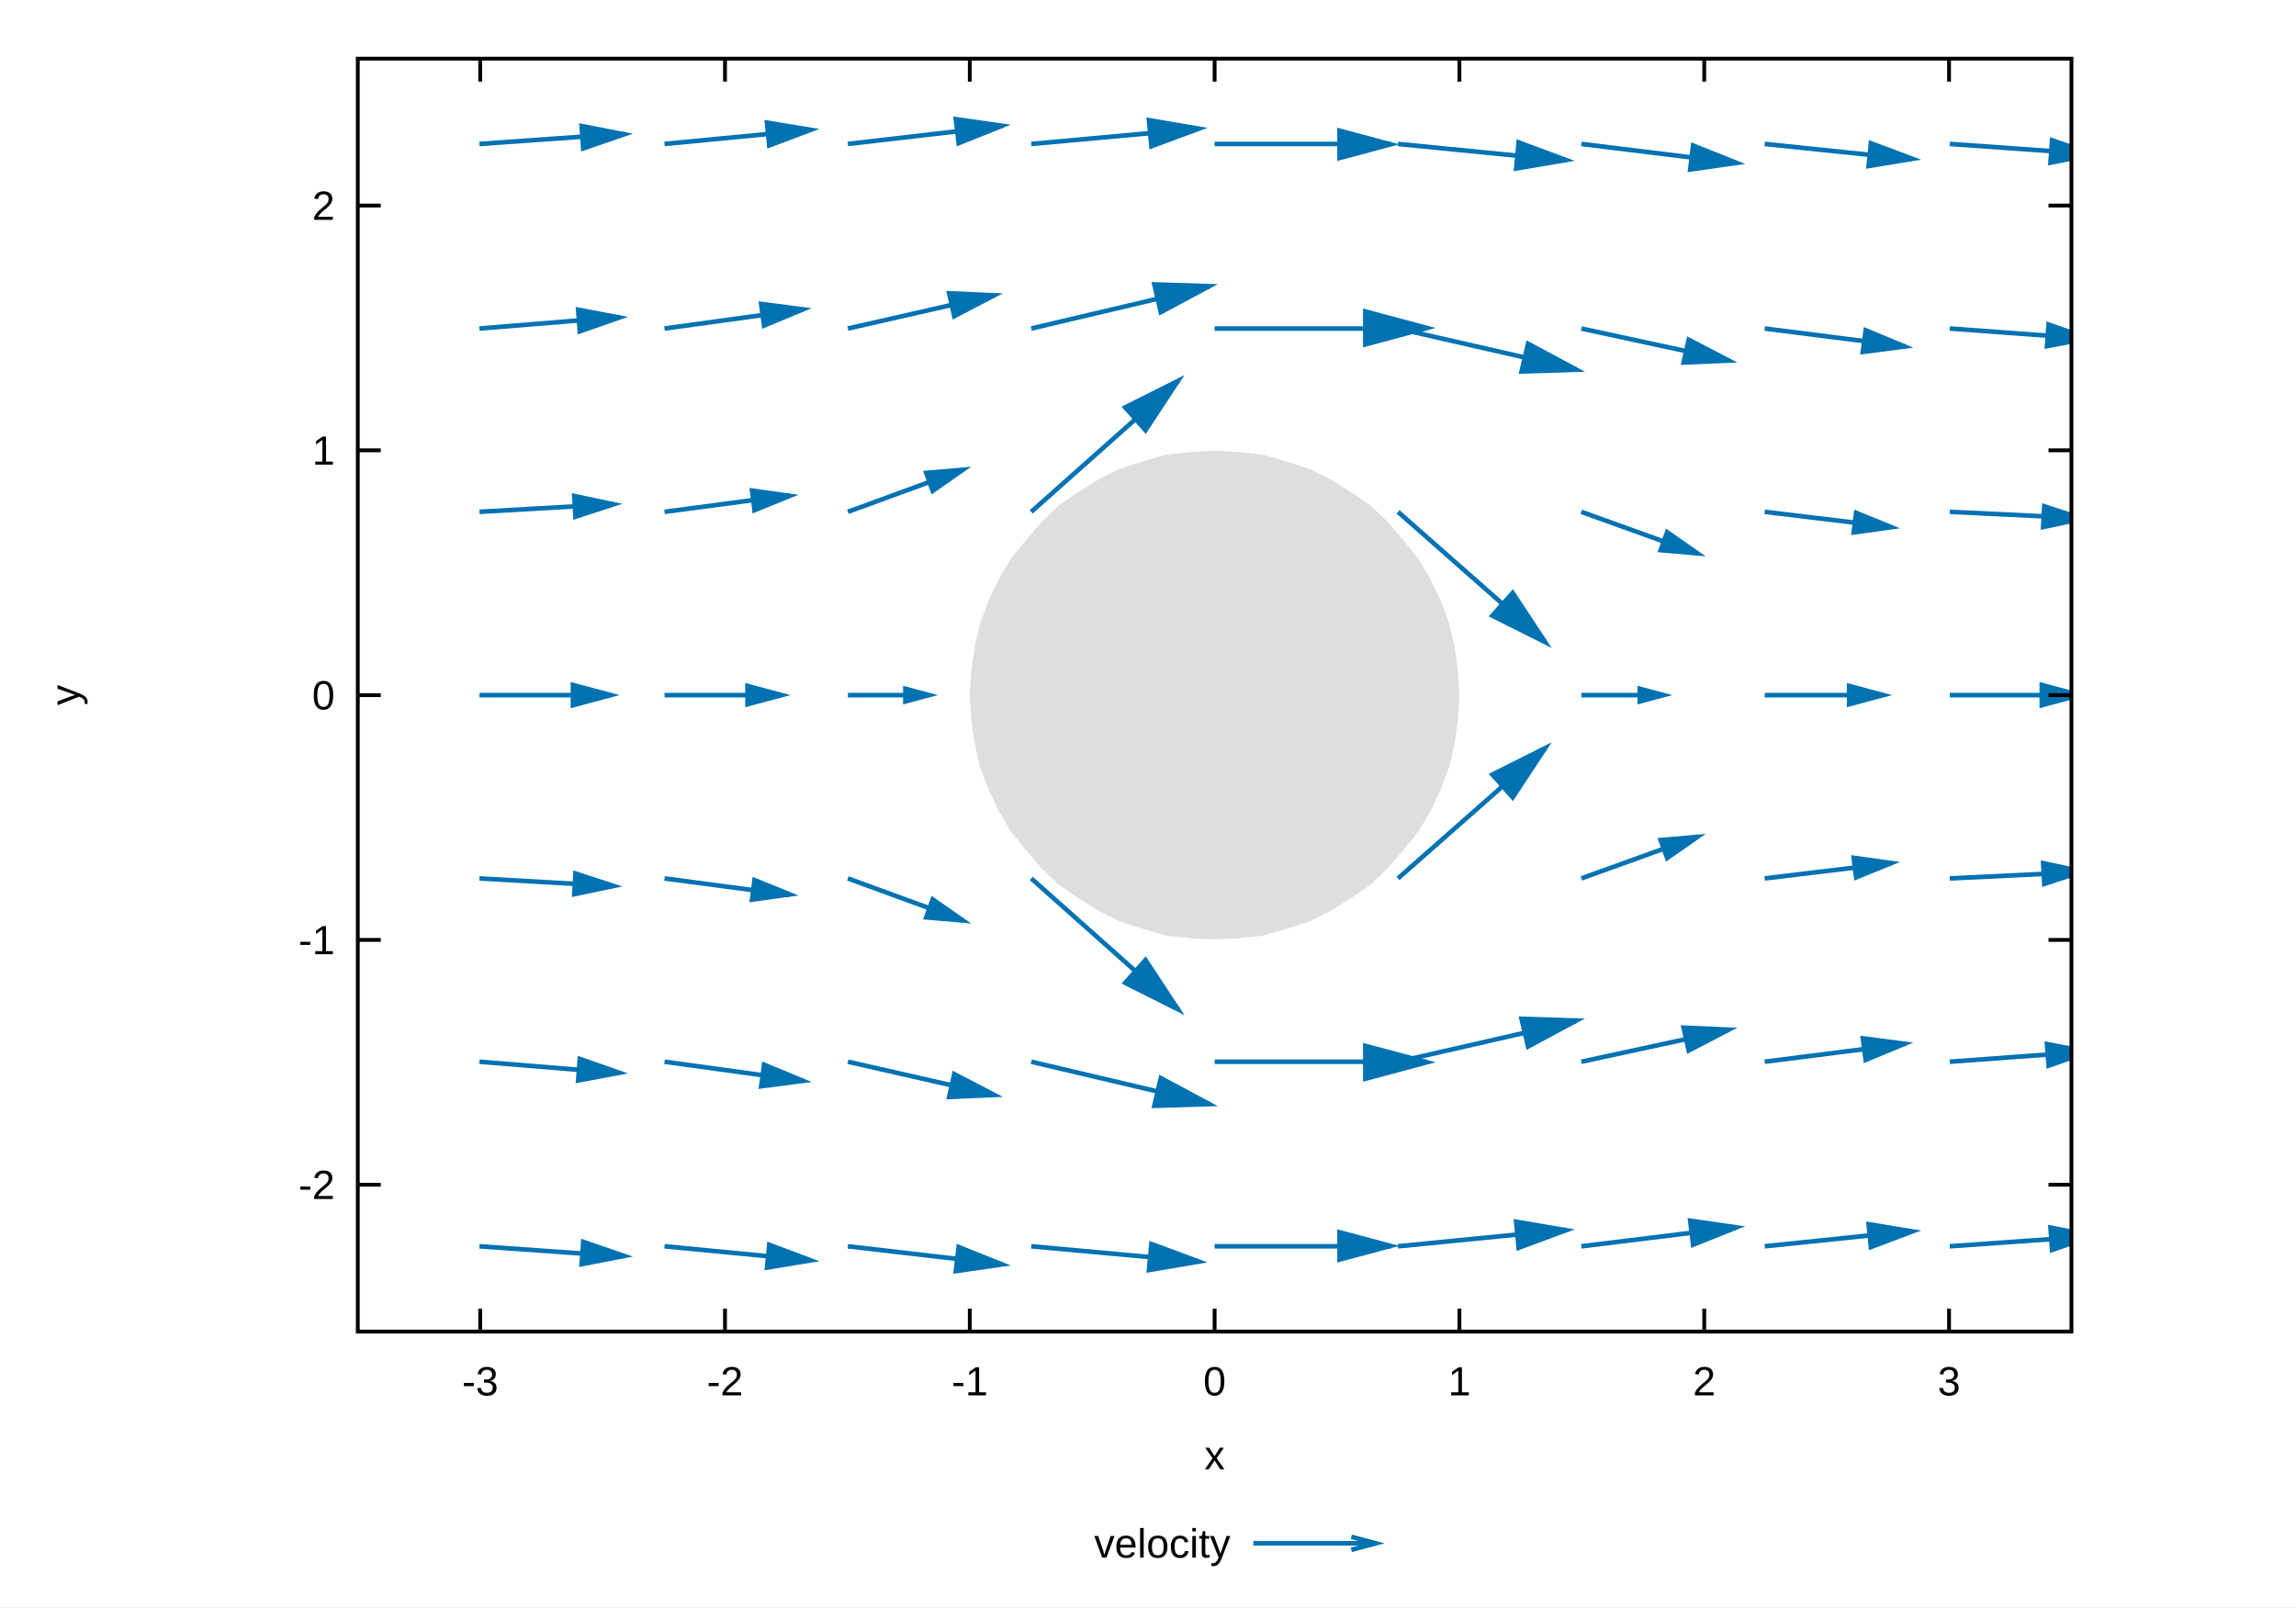
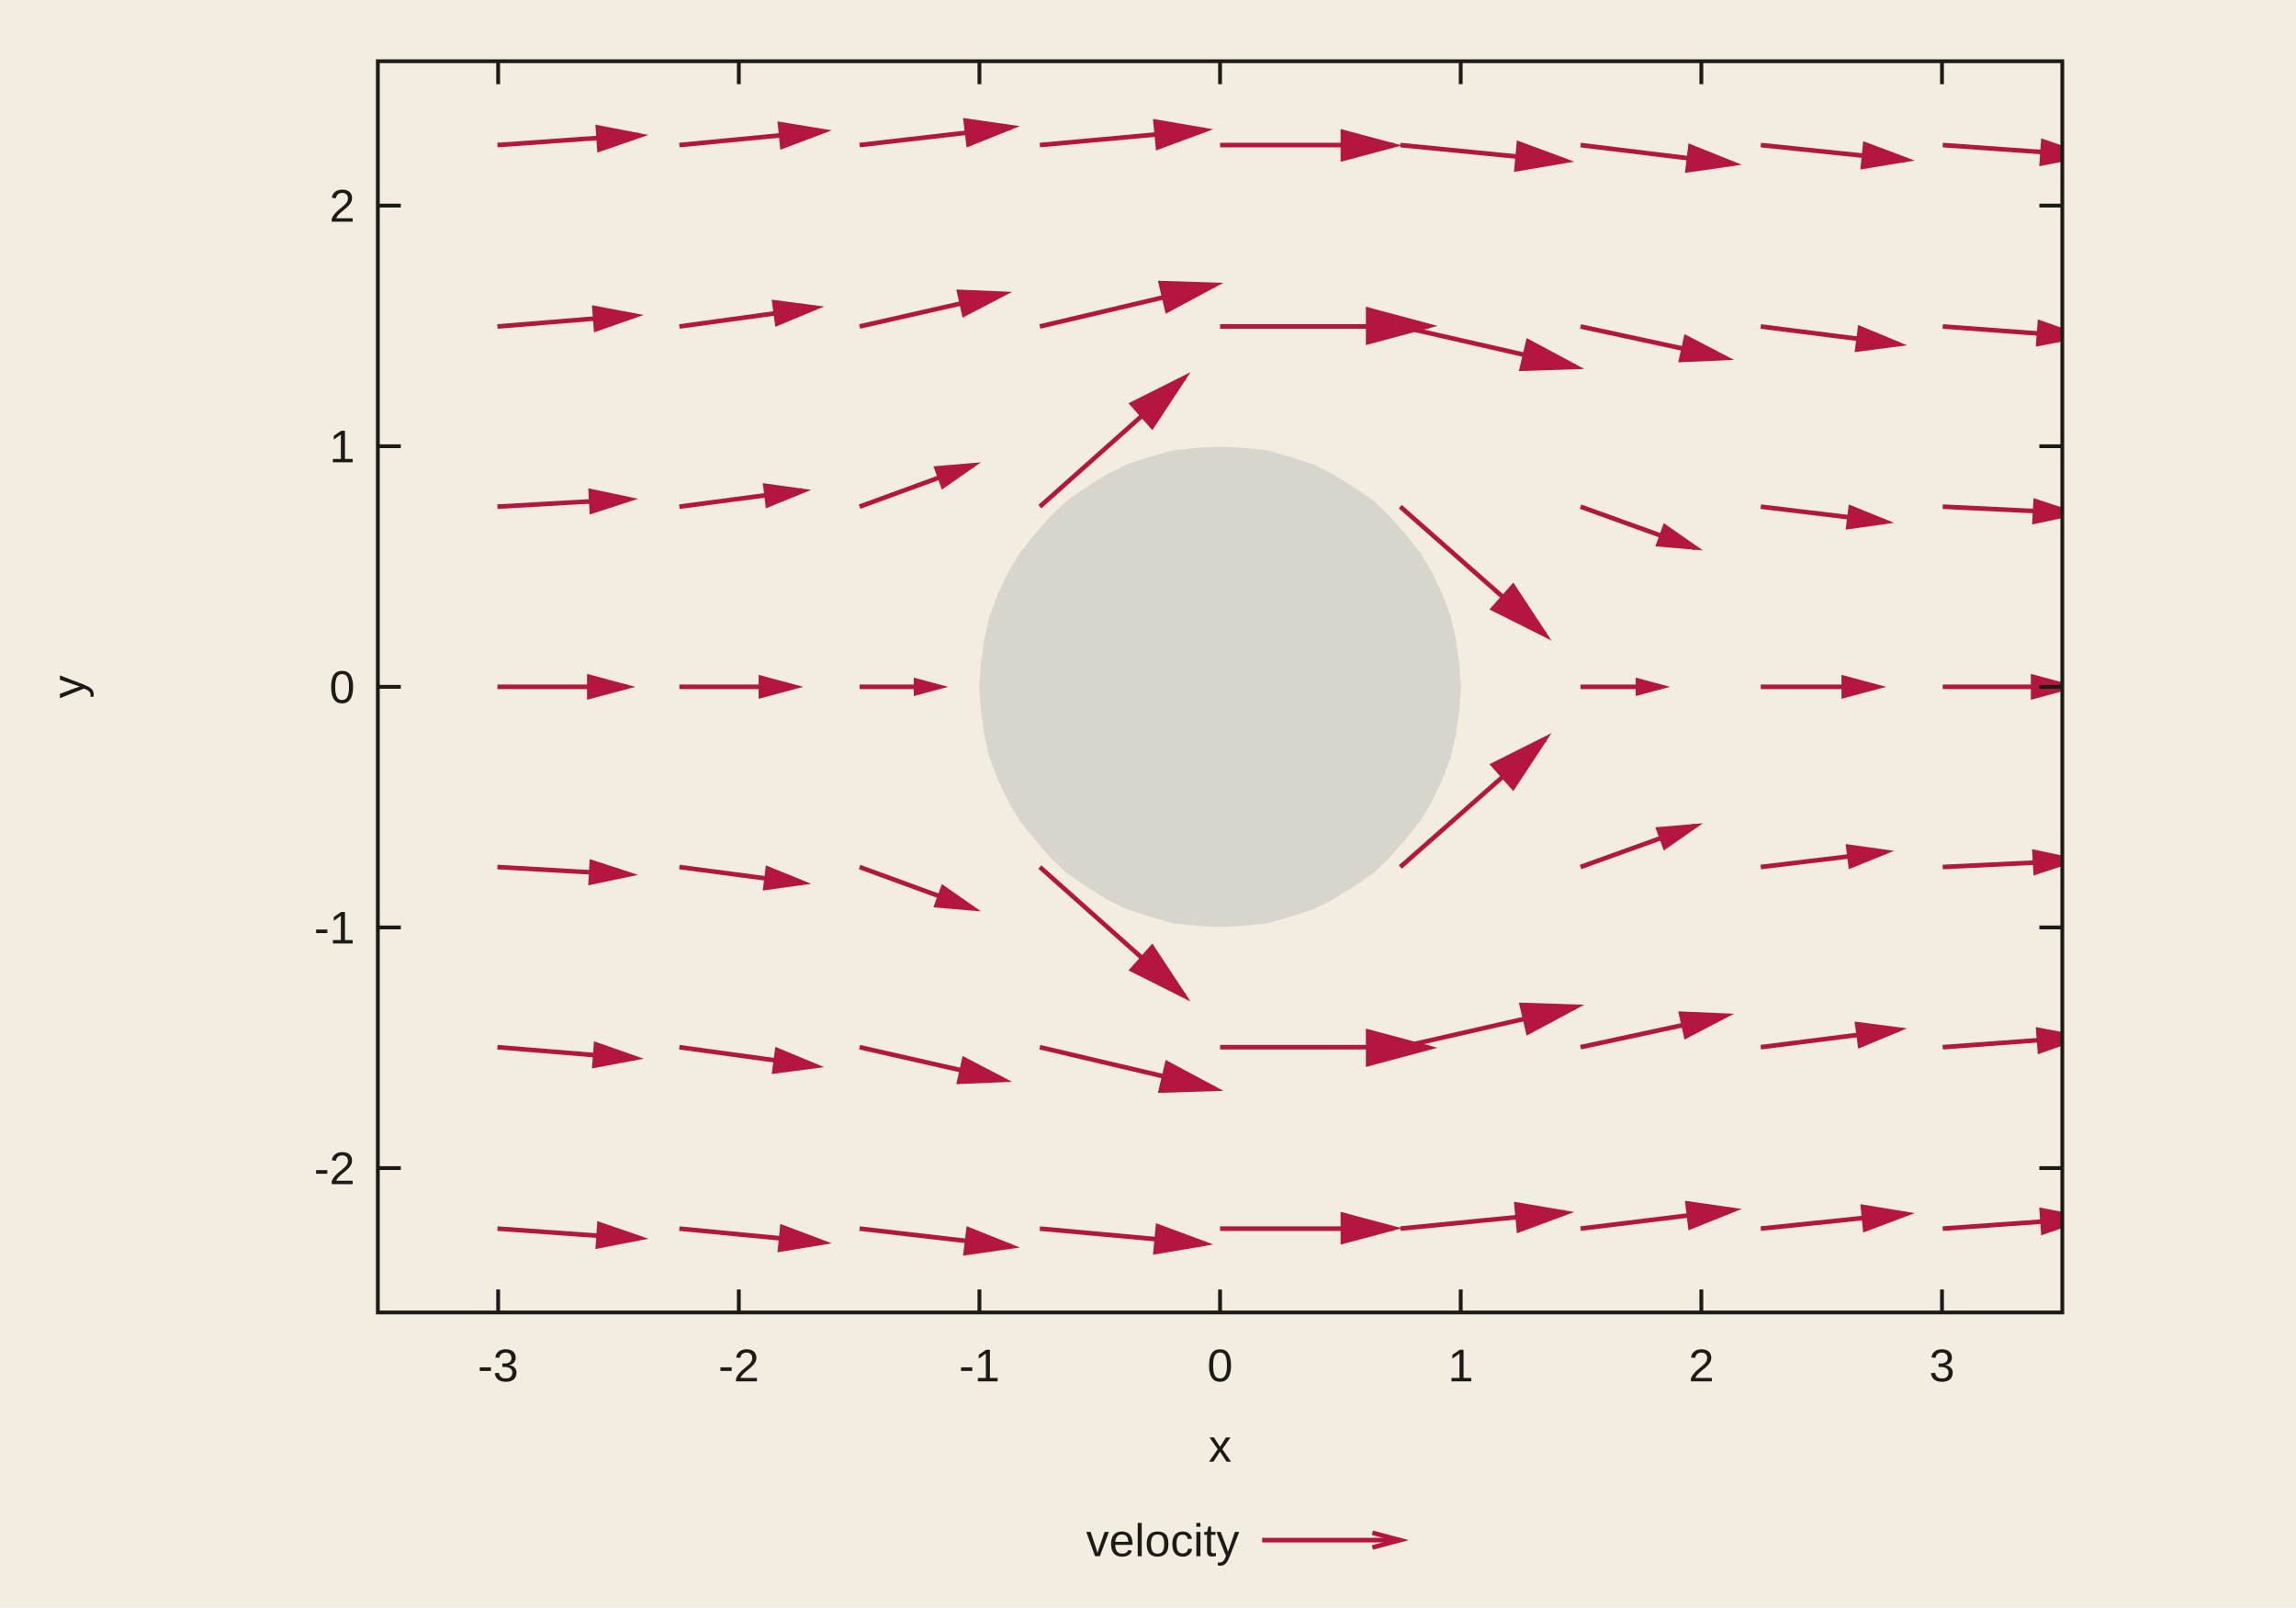
- <svg xmlns="http://www.w3.org/2000/svg" width="600" height="420" viewBox="0 0 600 420" font-family="Arial,Helvetica,sans-serif" font-size="10.67" fill="black" data-theme="paper" data-frame="black" data-grid-color="#a0a0a0">
-   <rect x="0" y="0" width="600" height="420" fill="#ffffff" stroke="none" stroke-width="0" />
-   <g class="fs-axes" data-area="93.5 541.32 15.33 348" data-x="-3.5e0 3.5e0" data-y="-2.6e0 2.6e0" data-log="0 0" data-grid="0" data-font-size="10.67" data-xformat="%h" data-yformat="%h">
+ <svg xmlns="http://www.w3.org/2000/svg" width="600" height="420" viewBox="0 0 600 420" font-family="Arial,Helvetica,sans-serif" font-size="12" fill="#1d1b18" data-theme="washi" data-frame="#1d1b18" data-grid-color="#a69a85">
+   <rect x="0" y="0" width="600" height="420" fill="#f3ede1" stroke="none" stroke-width="0" />
+   <g class="fs-axes" data-area="98.74 538.93 16 343" data-x="-3.5e0 3.5e0" data-y="-2.6e0 2.6e0" data-log="0 0" data-grid="0" data-font-size="12" data-xformat="%h" data-yformat="%h">
    <g class="fs-grid" display="none">
-       <polyline fill="none" stroke="#a0a0a0" stroke-width="0.5" stroke-dasharray="2,3" points="125.49,348 125.49,15.33" />
-       <polyline fill="none" stroke="#a0a0a0" stroke-width="0.5" stroke-dasharray="2,3" points="189.46,348 189.46,15.33" />
-       <polyline fill="none" stroke="#a0a0a0" stroke-width="0.5" stroke-dasharray="2,3" points="253.43,348 253.43,15.33" />
-       <polyline fill="none" stroke="#a0a0a0" stroke-width="0.5" stroke-dasharray="2,3" points="317.41,348 317.41,15.33" />
-       <polyline fill="none" stroke="#a0a0a0" stroke-width="0.5" stroke-dasharray="2,3" points="381.38,348 381.38,15.33" />
-       <polyline fill="none" stroke="#a0a0a0" stroke-width="0.5" stroke-dasharray="2,3" points="445.36,348 445.36,15.33" />
-       <polyline fill="none" stroke="#a0a0a0" stroke-width="0.5" stroke-dasharray="2,3" points="509.33,348 509.33,15.33" />
-       <polyline fill="none" stroke="#a0a0a0" stroke-width="0.5" stroke-dasharray="2,3" points="93.5,309.62 541.32,309.62" />
-       <polyline fill="none" stroke="#a0a0a0" stroke-width="0.5" stroke-dasharray="2,3" points="93.5,245.64 541.32,245.64" />
-       <polyline fill="none" stroke="#a0a0a0" stroke-width="0.5" stroke-dasharray="2,3" points="93.5,181.67 541.32,181.67" />
-       <polyline fill="none" stroke="#a0a0a0" stroke-width="0.5" stroke-dasharray="2,3" points="93.5,117.69 541.32,117.69" />
-       <polyline fill="none" stroke="#a0a0a0" stroke-width="0.5" stroke-dasharray="2,3" points="93.5,53.72 541.32,53.72" />
+       <polyline fill="none" stroke="#a69a85" stroke-width="0.5" stroke-dasharray="2,3" points="130.18,343 130.18,16" />
+       <polyline fill="none" stroke="#a69a85" stroke-width="0.5" stroke-dasharray="2,3" points="193.07,343 193.07,16" />
+       <polyline fill="none" stroke="#a69a85" stroke-width="0.5" stroke-dasharray="2,3" points="255.95,343 255.95,16" />
+       <polyline fill="none" stroke="#a69a85" stroke-width="0.5" stroke-dasharray="2,3" points="318.83,343 318.83,16" />
+       <polyline fill="none" stroke="#a69a85" stroke-width="0.5" stroke-dasharray="2,3" points="381.72,343 381.72,16" />
+       <polyline fill="none" stroke="#a69a85" stroke-width="0.5" stroke-dasharray="2,3" points="444.6,343 444.6,16" />
+       <polyline fill="none" stroke="#a69a85" stroke-width="0.5" stroke-dasharray="2,3" points="507.49,343 507.49,16" />
+       <polyline fill="none" stroke="#a69a85" stroke-width="0.5" stroke-dasharray="2,3" points="98.74,305.27 538.93,305.27" />
+       <polyline fill="none" stroke="#a69a85" stroke-width="0.5" stroke-dasharray="2,3" points="98.74,242.38 538.93,242.38" />
+       <polyline fill="none" stroke="#a69a85" stroke-width="0.5" stroke-dasharray="2,3" points="98.74,179.5 538.93,179.5" />
+       <polyline fill="none" stroke="#a69a85" stroke-width="0.5" stroke-dasharray="2,3" points="98.74,116.62 538.93,116.62" />
+       <polyline fill="none" stroke="#a69a85" stroke-width="0.5" stroke-dasharray="2,3" points="98.74,53.73 538.93,53.73" />
    </g>
-     <svg class="fs-plot" x="93.5" y="15.33" width="447.82" height="332.67" viewBox="0 0 1 1" preserveAspectRatio="none" overflow="hidden">
+     <svg class="fs-plot" x="98.74" y="16" width="440.19" height="327" viewBox="0 0 1 1" preserveAspectRatio="none" overflow="hidden">
      <g class="fs-objects">
        <path fill="#bebebe" fill-opacity="0.5" stroke="none" vector-effect="non-scaling-stroke" d="M0.643,0.5 0.642,0.481 0.64,0.462 0.637,0.444 0.632,0.426 0.626,0.409 0.619,0.393 0.61,0.378 0.601,0.364 0.591,0.351 0.579,0.34 0.567,0.33 0.555,0.322 0.541,0.316 0.528,0.311 0.514,0.309 0.5,0.308 0.486,0.309 0.472,0.311 0.459,0.316 0.445,0.322 0.433,0.33 0.421,0.34 0.409,0.351 0.399,0.364 0.39,0.378 0.381,0.393 0.374,0.409 0.368,0.426 0.363,0.444 0.36,0.462 0.358,0.481 0.357,0.5 0.358,0.519 0.36,0.538 0.363,0.556 0.368,0.574 0.374,0.591 0.381,0.607 0.39,0.622 0.399,0.636 0.409,0.649 0.421,0.66 0.433,0.67 0.445,0.678 0.459,0.684 0.472,0.689 0.486,0.691 0.5,0.692 0.514,0.691 0.528,0.689 0.541,0.684 0.555,0.678 0.567,0.67 0.579,0.66 0.591,0.649 0.601,0.636 0.61,0.622 0.619,0.607 0.626,0.591 0.632,0.574 0.637,0.556 0.64,0.538 0.642,0.519 0.643,0.5Z" />
      </g>
      <g class="fs-series" data-series="1">
-         <path class="fs-vectors" data-head="1" data-filled="1" fill="none" stroke="#0072b2" stroke-width="1.2" vector-effect="non-scaling-stroke" d="M0.071,0.933L0.155,0.941M0.071,0.788L0.153,0.797M0.071,0.644L0.149,0.65M0.071,0.5L0.148,0.5 M0.071,0.356L0.149,0.35M0.071,0.212L0.153,0.203M0.071,0.067L0.155,0.059M0.179,0.933L0.264,0.944 M0.179,0.788L0.26,0.803M0.179,0.644L0.252,0.657M0.179,0.5L0.247,0.5M0.179,0.356L0.252,0.343 M0.179,0.212L0.26,0.197M0.179,0.067L0.264,0.056M0.286,0.933L0.376,0.947M0.286,0.788L0.371,0.814 M0.286,0.644L0.353,0.677M0.286,0.5L0.333,0.5M0.286,0.356L0.353,0.323M0.286,0.212L0.371,0.186 M0.286,0.067L0.376,0.053M0.393,0.933L0.491,0.945M0.393,0.788L0.497,0.821M0.393,0.644L0.479,0.747 M0.393,0.356L0.479,0.253M0.393,0.212L0.497,0.179M0.393,0.067L0.491,0.055M0.5,0.933L0.603,0.933 M0.5,0.788L0.624,0.788M0.5,0.212L0.624,0.212M0.5,0.067L0.603,0.067M0.607,0.933L0.705,0.92 M0.607,0.788L0.711,0.756M0.607,0.644L0.693,0.542M0.607,0.356L0.693,0.458M0.607,0.212L0.711,0.244 M0.607,0.067L0.705,0.08M0.714,0.933L0.805,0.918M0.714,0.788L0.8,0.763M0.714,0.644L0.782,0.611 M0.714,0.5L0.762,0.5M0.714,0.356L0.782,0.389M0.714,0.212L0.8,0.237M0.714,0.067L0.805,0.082 M0.821,0.933L0.907,0.921M0.821,0.788L0.903,0.774M0.821,0.644L0.895,0.632M0.821,0.5L0.89,0.5 M0.821,0.356L0.895,0.368M0.821,0.212L0.903,0.226M0.821,0.067L0.907,0.079M0.929,0.933L1.013,0.925 M0.929,0.788L1.01,0.78M0.929,0.644L1.006,0.639M0.929,0.5L1.005,0.5M0.929,0.356L1.006,0.361 M0.929,0.212L1.01,0.22M0.929,0.067L1.013,0.075" />
+         <path class="fs-vectors" data-head="1" data-filled="1" fill="none" stroke="#b3163f" stroke-width="1.2" vector-effect="non-scaling-stroke" d="M0.071,0.933L0.155,0.941M0.071,0.788L0.153,0.797M0.071,0.644L0.149,0.65M0.071,0.5L0.148,0.5 M0.071,0.356L0.149,0.35M0.071,0.212L0.153,0.203M0.071,0.067L0.155,0.059M0.179,0.933L0.264,0.944 M0.179,0.788L0.26,0.803M0.179,0.644L0.252,0.657M0.179,0.5L0.247,0.5M0.179,0.356L0.252,0.343 M0.179,0.212L0.26,0.197M0.179,0.067L0.264,0.056M0.286,0.933L0.376,0.947M0.286,0.788L0.371,0.814 M0.286,0.644L0.353,0.677M0.286,0.5L0.333,0.5M0.286,0.356L0.353,0.323M0.286,0.212L0.371,0.186 M0.286,0.067L0.376,0.053M0.393,0.933L0.491,0.945M0.393,0.788L0.497,0.821M0.393,0.644L0.479,0.747 M0.393,0.356L0.479,0.253M0.393,0.212L0.497,0.179M0.393,0.067L0.491,0.055M0.5,0.933L0.603,0.933 M0.5,0.788L0.624,0.788M0.5,0.212L0.624,0.212M0.5,0.067L0.603,0.067M0.607,0.933L0.705,0.92 M0.607,0.788L0.711,0.756M0.607,0.644L0.693,0.542M0.607,0.356L0.693,0.458M0.607,0.212L0.711,0.244 M0.607,0.067L0.705,0.08M0.714,0.933L0.805,0.918M0.714,0.788L0.8,0.763M0.714,0.644L0.782,0.611 M0.714,0.5L0.762,0.5M0.714,0.356L0.782,0.389M0.714,0.212L0.8,0.237M0.714,0.067L0.805,0.082 M0.821,0.933L0.907,0.921M0.821,0.788L0.903,0.774M0.821,0.644L0.895,0.632M0.821,0.5L0.89,0.5 M0.821,0.356L0.895,0.368M0.821,0.212L0.903,0.226M0.821,0.067L0.907,0.079M0.929,0.933L1.013,0.925 M0.929,0.788L1.01,0.78M0.929,0.644L1.006,0.639M0.929,0.5L1.005,0.5M0.929,0.356L1.006,0.361 M0.929,0.212L1.01,0.22M0.929,0.067L1.013,0.075" />
      </g>
    </svg>
-     <svg class="fs-heads" x="93.5" y="15.33" width="447.82" height="332.67" viewBox="0 0 447.82 332.67" overflow="hidden">
+     <svg class="fs-heads" x="98.74" y="16" width="440.19" height="327" viewBox="0 0 440.19 327" overflow="hidden">
      <g data-series="1">
-         <polygon points="58.91,309.22 69.6,312.9 58.5,315.06" fill="#0072b2" stroke="#0072b2" stroke-width="1.2" />
-         <polygon points="58.01,261.41 68.32,265.02 57.58,267.05" fill="#0072b2" stroke="#0072b2" stroke-width="1.2" />
-         <polygon points="56.88,212.95 66.83,216.21 56.58,218.36" fill="#0072b2" stroke="#0072b2" stroke-width="1.2" />
-         <polygon points="56.22,163.68 66.11,166.33 56.22,168.98" fill="#0072b2" stroke="#0072b2" stroke-width="1.2" />
-         <polygon points="56.58,114.3 66.83,116.46 56.88,119.71" fill="#0072b2" stroke="#0072b2" stroke-width="1.2" />
-         <polygon points="57.58,65.61 68.32,67.65 58.01,71.26" fill="#0072b2" stroke="#0072b2" stroke-width="1.2" />
-         <polygon points="58.5,17.61 69.6,19.77 58.91,23.45" fill="#0072b2" stroke="#0072b2" stroke-width="1.2" />
-         <polygon points="107.52,309.99 118.35,314.06 106.94,315.95" fill="#0072b2" stroke="#0072b2" stroke-width="1.2" />
-         <polygon points="106.17,262.92 116.33,267.14 105.42,268.56" fill="#0072b2" stroke="#0072b2" stroke-width="1.2" />
-         <polygon points="103.67,214.67 112.89,218.41 103.03,219.78" fill="#0072b2" stroke="#0072b2" stroke-width="1.2" />
-         <polygon points="101.84,163.94 110.77,166.33 101.84,168.72" fill="#0072b2" stroke="#0072b2" stroke-width="1.2" />
-         <polygon points="103.03,112.89 112.89,114.26 103.67,118" fill="#0072b2" stroke="#0072b2" stroke-width="1.2" />
-         <polygon points="105.42,64.1 116.33,65.52 106.17,69.75" fill="#0072b2" stroke="#0072b2" stroke-width="1.2" />
-         <polygon points="106.94,16.72 118.35,18.6 107.52,22.68" fill="#0072b2" stroke="#0072b2" stroke-width="1.2" />
-         <polygon points="157.02,310.58 168.35,315.12 156.27,316.86" fill="#0072b2" stroke="#0072b2" stroke-width="1.2" />
-         <polygon points="155.87,265.38 166.33,270.83 154.55,271.34" fill="#0072b2" stroke="#0072b2" stroke-width="1.2" />
-         <polygon points="150.24,219.72 158.14,225.23 148.55,224.41" fill="#0072b2" stroke="#0072b2" stroke-width="1.2" />
-         <polygon points="143.1,164.68 149.28,166.33 143.1,167.99" fill="#0072b2" stroke="#0072b2" stroke-width="1.2" />
-         <polygon points="148.55,108.26 158.14,107.44 150.24,112.95" fill="#0072b2" stroke="#0072b2" stroke-width="1.2" />
-         <polygon points="154.55,61.33 166.33,61.84 155.87,67.29" fill="#0072b2" stroke="#0072b2" stroke-width="1.2" />
-         <polygon points="156.27,15.81 168.35,17.54 157.02,22.08" fill="#0072b2" stroke="#0072b2" stroke-width="1.2" />
-         <polygon points="207.39,309.78 219.78,314.37 206.75,316.59" fill="#0072b2" stroke="#0072b2" stroke-width="1.2" />
-         <polygon points="209.85,266.43 222.5,273.21 208.16,273.66" fill="#0072b2" stroke="#0072b2" stroke-width="1.2" />
-         <polygon points="205.84,235.57 214.31,248.44 200.54,241.53" fill="#0072b2" stroke="#0072b2" stroke-width="1.2" />
-         <polygon points="200.54,91.14 214.31,84.23 205.84,97.1" fill="#0072b2" stroke="#0072b2" stroke-width="1.2" />
-         <polygon points="208.16,59 222.5,59.46 209.85,66.24" fill="#0072b2" stroke="#0072b2" stroke-width="1.2" />
-         <polygon points="206.75,16.08 219.78,18.3 207.39,22.89" fill="#0072b2" stroke="#0072b2" stroke-width="1.2" />
-         <polygon points="256.56,306.71 269.88,310.28 256.56,313.85" fill="#0072b2" stroke="#0072b2" stroke-width="1.2" />
-         <polygon points="263.29,257.99 279.35,262.29 263.29,266.6" fill="#0072b2" stroke="#0072b2" stroke-width="1.2" />
-         <polygon points="263.29,66.07 279.35,70.37 263.29,74.68" fill="#0072b2" stroke="#0072b2" stroke-width="1.2" />
-         <polygon points="256.56,18.82 269.88,22.39 256.56,25.96" fill="#0072b2" stroke="#0072b2" stroke-width="1.2" />
-         <polygon points="302.71,303.96 315.74,306.18 303.35,310.77" fill="#0072b2" stroke="#0072b2" stroke-width="1.2" />
-         <polygon points="304.12,250.93 318.46,251.38 305.82,258.16" fill="#0072b2" stroke="#0072b2" stroke-width="1.2" />
-         <polygon points="296.5,187.1 310.28,180.19 301.8,193.06" fill="#0072b2" stroke="#0072b2" stroke-width="1.2" />
-         <polygon points="301.8,139.61 310.28,152.48 296.5,145.57" fill="#0072b2" stroke="#0072b2" stroke-width="1.2" />
-         <polygon points="305.82,74.51 318.46,81.29 304.12,81.74" fill="#0072b2" stroke="#0072b2" stroke-width="1.2" />
-         <polygon points="303.35,21.89 315.74,26.49 302.71,28.7" fill="#0072b2" stroke="#0072b2" stroke-width="1.2" />
-         <polygon points="348.19,303.69 360.28,305.43 348.95,309.97" fill="#0072b2" stroke="#0072b2" stroke-width="1.2" />
-         <polygon points="346.47,253.25 358.26,253.76 347.8,259.21" fill="#0072b2" stroke="#0072b2" stroke-width="1.2" />
-         <polygon points="340.47,204.22 350.07,203.4 342.17,208.91" fill="#0072b2" stroke="#0072b2" stroke-width="1.2" />
-         <polygon points="335.02,164.68 341.2,166.33 335.02,167.99" fill="#0072b2" stroke="#0072b2" stroke-width="1.2" />
-         <polygon points="342.17,123.76 350.07,129.27 340.47,128.45" fill="#0072b2" stroke="#0072b2" stroke-width="1.2" />
-         <polygon points="347.8,73.45 358.26,78.91 346.47,79.41" fill="#0072b2" stroke="#0072b2" stroke-width="1.2" />
-         <polygon points="348.95,22.7 360.28,27.24 348.19,28.97" fill="#0072b2" stroke="#0072b2" stroke-width="1.2" />
-         <polygon points="394.82,304.61 406.24,306.49 395.41,310.57" fill="#0072b2" stroke="#0072b2" stroke-width="1.2" />
-         <polygon points="393.3,256.03 404.22,257.45 394.05,261.67" fill="#0072b2" stroke="#0072b2" stroke-width="1.2" />
-         <polygon points="390.92,208.85 400.77,210.22 391.55,213.96" fill="#0072b2" stroke="#0072b2" stroke-width="1.2" />
-         <polygon points="389.73,163.94 398.65,166.33 389.73,168.72" fill="#0072b2" stroke="#0072b2" stroke-width="1.2" />
-         <polygon points="391.55,118.7 400.77,122.45 390.92,123.82" fill="#0072b2" stroke="#0072b2" stroke-width="1.2" />
-         <polygon points="394.05,70.99 404.22,75.22 393.3,76.64" fill="#0072b2" stroke="#0072b2" stroke-width="1.2" />
-         <polygon points="395.41,22.1 406.24,26.18 394.82,28.06" fill="#0072b2" stroke="#0072b2" stroke-width="1.2" />
-         <polygon points="442.35,305.49 453.45,307.65 442.75,311.33" fill="#0072b2" stroke="#0072b2" stroke-width="1.2" />
-         <polygon points="441.43,257.54 452.17,259.57 441.85,263.18" fill="#0072b2" stroke="#0072b2" stroke-width="1.2" />
-         <polygon points="440.43,210.26 450.67,212.42 440.72,215.67" fill="#0072b2" stroke="#0072b2" stroke-width="1.2" />
-         <polygon points="440.07,163.68 449.96,166.33 440.07,168.98" fill="#0072b2" stroke="#0072b2" stroke-width="1.2" />
-         <polygon points="440.72,116.99 450.67,120.25 440.43,122.4" fill="#0072b2" stroke="#0072b2" stroke-width="1.2" />
-         <polygon points="441.85,69.49 452.17,73.1 441.43,75.13" fill="#0072b2" stroke="#0072b2" stroke-width="1.2" />
-         <polygon points="442.75,21.33 453.45,25.01 442.35,27.17" fill="#0072b2" stroke="#0072b2" stroke-width="1.2" />
+         <polygon points="57.9,303.95 68.42,307.57 57.5,309.69" fill="#b3163f" stroke="#b3163f" stroke-width="1.2" />
+         <polygon points="57.02,256.96 67.16,260.51 56.6,262.5" fill="#b3163f" stroke="#b3163f" stroke-width="1.2" />
+         <polygon points="55.91,209.33 65.69,212.52 55.62,214.64" fill="#b3163f" stroke="#b3163f" stroke-width="1.2" />
+         <polygon points="55.27,160.9 64.98,163.5 55.27,166.1" fill="#b3163f" stroke="#b3163f" stroke-width="1.2" />
+         <polygon points="55.62,112.36 65.69,114.48 55.91,117.67" fill="#b3163f" stroke="#b3163f" stroke-width="1.2" />
+         <polygon points="56.6,64.5 67.16,66.49 57.02,70.04" fill="#b3163f" stroke="#b3163f" stroke-width="1.2" />
+         <polygon points="57.5,17.31 68.42,19.43 57.9,23.05" fill="#b3163f" stroke="#b3163f" stroke-width="1.2" />
+         <polygon points="105.69,304.7 116.34,308.71 105.11,310.56" fill="#b3163f" stroke="#b3163f" stroke-width="1.2" />
+         <polygon points="104.36,258.44 114.35,262.59 103.62,263.99" fill="#b3163f" stroke="#b3163f" stroke-width="1.2" />
+         <polygon points="101.9,211.01 110.97,214.69 101.28,216.03" fill="#b3163f" stroke="#b3163f" stroke-width="1.2" />
+         <polygon points="100.11,161.15 108.88,163.5 100.11,165.85" fill="#b3163f" stroke="#b3163f" stroke-width="1.2" />
+         <polygon points="101.28,110.97 110.97,112.31 101.9,115.99" fill="#b3163f" stroke="#b3163f" stroke-width="1.2" />
+         <polygon points="103.62,63.01 114.35,64.41 104.36,68.56" fill="#b3163f" stroke="#b3163f" stroke-width="1.2" />
+         <polygon points="105.11,16.44 116.34,18.29 105.69,22.3" fill="#b3163f" stroke="#b3163f" stroke-width="1.2" />
+         <polygon points="154.35,305.29 165.49,309.76 153.61,311.46" fill="#b3163f" stroke="#b3163f" stroke-width="1.2" />
+         <polygon points="153.22,260.86 163.5,266.22 151.92,266.71" fill="#b3163f" stroke="#b3163f" stroke-width="1.2" />
+         <polygon points="147.68,215.98 155.45,221.39 146.02,220.59" fill="#b3163f" stroke="#b3163f" stroke-width="1.2" />
+         <polygon points="140.66,161.87 146.73,163.5 140.66,165.13" fill="#b3163f" stroke="#b3163f" stroke-width="1.2" />
+         <polygon points="146.02,106.41 155.45,105.61 147.68,111.02" fill="#b3163f" stroke="#b3163f" stroke-width="1.2" />
+         <polygon points="151.92,60.29 163.5,60.78 153.22,66.14" fill="#b3163f" stroke="#b3163f" stroke-width="1.2" />
+         <polygon points="153.61,15.54 165.49,17.24 154.35,21.71" fill="#b3163f" stroke="#b3163f" stroke-width="1.2" />
+         <polygon points="203.86,304.5 216.03,309.02 203.23,311.2" fill="#b3163f" stroke="#b3163f" stroke-width="1.2" />
+         <polygon points="206.28,261.89 218.71,268.56 204.61,269" fill="#b3163f" stroke="#b3163f" stroke-width="1.2" />
+         <polygon points="202.33,231.56 210.66,244.21 197.13,237.42" fill="#b3163f" stroke="#b3163f" stroke-width="1.2" />
+         <polygon points="197.13,89.58 210.66,82.79 202.33,95.44" fill="#b3163f" stroke="#b3163f" stroke-width="1.2" />
+         <polygon points="204.61,58 218.71,58.44 206.28,65.11" fill="#b3163f" stroke="#b3163f" stroke-width="1.2" />
+         <polygon points="203.23,15.8 216.03,17.99 203.86,22.5" fill="#b3163f" stroke="#b3163f" stroke-width="1.2" />
+         <polygon points="252.19,301.48 265.29,304.99 252.19,308.5" fill="#b3163f" stroke="#b3163f" stroke-width="1.2" />
+         <polygon points="258.8,253.6 274.59,257.83 258.8,262.06" fill="#b3163f" stroke="#b3163f" stroke-width="1.2" />
+         <polygon points="258.8,64.94 274.59,69.17 258.8,73.4" fill="#b3163f" stroke="#b3163f" stroke-width="1.2" />
+         <polygon points="252.19,18.5 265.29,22.01 252.19,25.52" fill="#b3163f" stroke="#b3163f" stroke-width="1.2" />
+         <polygon points="297.56,298.79 310.36,300.97 298.18,305.48" fill="#b3163f" stroke="#b3163f" stroke-width="1.2" />
+         <polygon points="298.94,246.65 313.04,247.1 300.61,253.76" fill="#b3163f" stroke="#b3163f" stroke-width="1.2" />
+         <polygon points="291.45,183.91 304.99,177.12 296.66,189.77" fill="#b3163f" stroke="#b3163f" stroke-width="1.2" />
+         <polygon points="296.66,137.23 304.99,149.88 291.45,143.09" fill="#b3163f" stroke="#b3163f" stroke-width="1.2" />
+         <polygon points="300.61,73.24 313.04,79.9 298.94,80.35" fill="#b3163f" stroke="#b3163f" stroke-width="1.2" />
+         <polygon points="298.18,21.52 310.36,26.03 297.56,28.21" fill="#b3163f" stroke="#b3163f" stroke-width="1.2" />
+         <polygon points="342.26,298.52 354.14,300.22 343,304.69" fill="#b3163f" stroke="#b3163f" stroke-width="1.2" />
+         <polygon points="340.57,248.94 352.15,249.44 341.87,254.8" fill="#b3163f" stroke="#b3163f" stroke-width="1.2" />
+         <polygon points="334.67,200.74 344.1,199.94 336.34,205.35" fill="#b3163f" stroke="#b3163f" stroke-width="1.2" />
+         <polygon points="329.31,161.87 335.39,163.5 329.31,165.13" fill="#b3163f" stroke="#b3163f" stroke-width="1.2" />
+         <polygon points="336.34,121.65 344.1,127.06 334.67,126.26" fill="#b3163f" stroke="#b3163f" stroke-width="1.2" />
+         <polygon points="341.87,72.2 352.15,77.56 340.57,78.06" fill="#b3163f" stroke="#b3163f" stroke-width="1.2" />
+         <polygon points="343,22.31 354.14,26.78 342.26,28.48" fill="#b3163f" stroke="#b3163f" stroke-width="1.2" />
+         <polygon points="388.09,299.42 399.32,301.27 388.67,305.28" fill="#b3163f" stroke="#b3163f" stroke-width="1.2" />
+         <polygon points="386.6,251.67 397.33,253.06 387.34,257.22" fill="#b3163f" stroke="#b3163f" stroke-width="1.2" />
+         <polygon points="384.26,205.29 393.95,206.64 384.88,210.32" fill="#b3163f" stroke="#b3163f" stroke-width="1.2" />
+         <polygon points="383.09,161.15 391.86,163.5 383.09,165.85" fill="#b3163f" stroke="#b3163f" stroke-width="1.2" />
+         <polygon points="384.88,116.68 393.95,120.36 384.26,121.71" fill="#b3163f" stroke="#b3163f" stroke-width="1.2" />
+         <polygon points="387.34,69.78 397.33,73.94 386.6,75.33" fill="#b3163f" stroke="#b3163f" stroke-width="1.2" />
+         <polygon points="388.67,21.72 399.32,25.73 388.09,27.58" fill="#b3163f" stroke="#b3163f" stroke-width="1.2" />
+         <polygon points="434.81,300.29 445.73,302.41 435.21,306.03" fill="#b3163f" stroke="#b3163f" stroke-width="1.2" />
+         <polygon points="433.91,253.15 444.47,255.15 434.33,258.7" fill="#b3163f" stroke="#b3163f" stroke-width="1.2" />
+         <polygon points="432.93,206.68 443,208.8 433.22,212" fill="#b3163f" stroke="#b3163f" stroke-width="1.2" />
+         <polygon points="432.57,160.9 442.29,163.5 432.57,166.1" fill="#b3163f" stroke="#b3163f" stroke-width="1.2" />
+         <polygon points="433.22,115 443,118.2 432.93,120.32" fill="#b3163f" stroke="#b3163f" stroke-width="1.2" />
+         <polygon points="434.33,68.3 444.47,71.85 433.91,73.85" fill="#b3163f" stroke="#b3163f" stroke-width="1.2" />
+         <polygon points="435.21,20.97 445.73,24.59 434.81,26.71" fill="#b3163f" stroke="#b3163f" stroke-width="1.2" />
      </g>
    </svg>
-     <rect x="93.5" y="15.33" width="447.82" height="332.67" fill="none" stroke="black" stroke-width="1" />
+     <rect x="98.74" y="16" width="440.19" height="327" fill="none" stroke="#1d1b18" stroke-width="1" />
    <g class="fs-xticks">
-       <polyline fill="none" stroke="black" stroke-width="1" points="125.49,348 125.49,342" />
-       <polyline fill="none" stroke="black" stroke-width="1" points="125.49,15.33 125.49,21.33" />
-       <text x="125.49" y="364.67" text-anchor="middle">-3</text>
-       <polyline fill="none" stroke="black" stroke-width="1" points="189.46,348 189.46,342" />
-       <polyline fill="none" stroke="black" stroke-width="1" points="189.46,15.33 189.46,21.33" />
-       <text x="189.46" y="364.67" text-anchor="middle">-2</text>
-       <polyline fill="none" stroke="black" stroke-width="1" points="253.43,348 253.43,342" />
-       <polyline fill="none" stroke="black" stroke-width="1" points="253.43,15.33 253.43,21.33" />
-       <text x="253.43" y="364.67" text-anchor="middle">-1</text>
-       <polyline fill="none" stroke="black" stroke-width="1" points="317.41,348 317.41,342" />
-       <polyline fill="none" stroke="black" stroke-width="1" points="317.41,15.33 317.41,21.33" />
-       <text x="317.41" y="364.67" text-anchor="middle">0</text>
-       <polyline fill="none" stroke="black" stroke-width="1" points="381.38,348 381.38,342" />
-       <polyline fill="none" stroke="black" stroke-width="1" points="381.38,15.33 381.38,21.33" />
-       <text x="381.38" y="364.67" text-anchor="middle">1</text>
-       <polyline fill="none" stroke="black" stroke-width="1" points="445.36,348 445.36,342" />
-       <polyline fill="none" stroke="black" stroke-width="1" points="445.36,15.33 445.36,21.33" />
-       <text x="445.36" y="364.67" text-anchor="middle">2</text>
-       <polyline fill="none" stroke="black" stroke-width="1" points="509.33,348 509.33,342" />
-       <polyline fill="none" stroke="black" stroke-width="1" points="509.33,15.33 509.33,21.33" />
-       <text x="509.33" y="364.67" text-anchor="middle">3</text>
+       <polyline fill="none" stroke="#1d1b18" stroke-width="1" points="130.18,343 130.18,337" />
+       <polyline fill="none" stroke="#1d1b18" stroke-width="1" points="130.18,16 130.18,22" />
+       <text x="130.18" y="361" text-anchor="middle">-3</text>
+       <polyline fill="none" stroke="#1d1b18" stroke-width="1" points="193.07,343 193.07,337" />
+       <polyline fill="none" stroke="#1d1b18" stroke-width="1" points="193.07,16 193.07,22" />
+       <text x="193.07" y="361" text-anchor="middle">-2</text>
+       <polyline fill="none" stroke="#1d1b18" stroke-width="1" points="255.95,343 255.95,337" />
+       <polyline fill="none" stroke="#1d1b18" stroke-width="1" points="255.95,16 255.95,22" />
+       <text x="255.95" y="361" text-anchor="middle">-1</text>
+       <polyline fill="none" stroke="#1d1b18" stroke-width="1" points="318.83,343 318.83,337" />
+       <polyline fill="none" stroke="#1d1b18" stroke-width="1" points="318.83,16 318.83,22" />
+       <text x="318.83" y="361" text-anchor="middle">0</text>
+       <polyline fill="none" stroke="#1d1b18" stroke-width="1" points="381.72,343 381.72,337" />
+       <polyline fill="none" stroke="#1d1b18" stroke-width="1" points="381.72,16 381.72,22" />
+       <text x="381.72" y="361" text-anchor="middle">1</text>
+       <polyline fill="none" stroke="#1d1b18" stroke-width="1" points="444.6,343 444.6,337" />
+       <polyline fill="none" stroke="#1d1b18" stroke-width="1" points="444.6,16 444.6,22" />
+       <text x="444.6" y="361" text-anchor="middle">2</text>
+       <polyline fill="none" stroke="#1d1b18" stroke-width="1" points="507.49,343 507.49,337" />
+       <polyline fill="none" stroke="#1d1b18" stroke-width="1" points="507.49,16 507.49,22" />
+       <text x="507.49" y="361" text-anchor="middle">3</text>
    </g>
    <g class="fs-yticks">
-       <polyline fill="none" stroke="black" stroke-width="1" points="93.5,309.62 99.5,309.62" />
-       <polyline fill="none" stroke="black" stroke-width="1" points="541.32,309.62 535.32,309.62" />
-       <text x="87.5" y="313.35" text-anchor="end">-2</text>
-       <polyline fill="none" stroke="black" stroke-width="1" points="93.5,245.64 99.5,245.64" />
-       <polyline fill="none" stroke="black" stroke-width="1" points="541.32,245.64 535.32,245.64" />
-       <text x="87.5" y="249.37" text-anchor="end">-1</text>
-       <polyline fill="none" stroke="black" stroke-width="1" points="93.5,181.67 99.5,181.67" />
-       <polyline fill="none" stroke="black" stroke-width="1" points="541.32,181.67 535.32,181.67" />
-       <text x="87.5" y="185.4" text-anchor="end">0</text>
-       <polyline fill="none" stroke="black" stroke-width="1" points="93.5,117.69 99.5,117.69" />
-       <polyline fill="none" stroke="black" stroke-width="1" points="541.32,117.69 535.32,117.69" />
-       <text x="87.5" y="121.43" text-anchor="end">1</text>
-       <polyline fill="none" stroke="black" stroke-width="1" points="93.5,53.72 99.5,53.72" />
-       <polyline fill="none" stroke="black" stroke-width="1" points="541.32,53.72 535.32,53.72" />
-       <text x="87.5" y="57.45" text-anchor="end">2</text>
+       <polyline fill="none" stroke="#1d1b18" stroke-width="1" points="98.74,305.27 104.74,305.27" />
+       <polyline fill="none" stroke="#1d1b18" stroke-width="1" points="538.93,305.27 532.93,305.27" />
+       <text x="92.74" y="309.47" text-anchor="end">-2</text>
+       <polyline fill="none" stroke="#1d1b18" stroke-width="1" points="98.74,242.38 104.74,242.38" />
+       <polyline fill="none" stroke="#1d1b18" stroke-width="1" points="538.93,242.38 532.93,242.38" />
+       <text x="92.74" y="246.58" text-anchor="end">-1</text>
+       <polyline fill="none" stroke="#1d1b18" stroke-width="1" points="98.74,179.5 104.74,179.5" />
+       <polyline fill="none" stroke="#1d1b18" stroke-width="1" points="538.93,179.5 532.93,179.5" />
+       <text x="92.74" y="183.7" text-anchor="end">0</text>
+       <polyline fill="none" stroke="#1d1b18" stroke-width="1" points="98.74,116.62 104.74,116.62" />
+       <polyline fill="none" stroke="#1d1b18" stroke-width="1" points="538.93,116.62 532.93,116.62" />
+       <text x="92.74" y="120.82" text-anchor="end">1</text>
+       <polyline fill="none" stroke="#1d1b18" stroke-width="1" points="98.74,53.73 104.74,53.73" />
+       <polyline fill="none" stroke="#1d1b18" stroke-width="1" points="538.93,53.73 532.93,53.73" />
+       <text x="92.74" y="57.93" text-anchor="end">2</text>
    </g>
-     <text x="317.41" y="384" text-anchor="middle">x</text>
-     <text x="20.67" y="181.67" text-anchor="middle" transform="rotate(-90 20.67 181.67)">y</text>
+     <text x="318.83" y="382" text-anchor="middle">x</text>
+     <text x="22" y="179.5" text-anchor="middle" transform="rotate(-90 22 179.5)">y</text>
    <g class="fs-key-entry" data-series="1">
-       <polyline fill="none" stroke="#0072b2" stroke-width="1.2" points="327.53,403.33 359.53,403.33" />
-       <polyline fill="none" stroke="#0072b2" stroke-width="1.2" points="353.13,405.04 359.53,403.33 353.13,401.63" />
-       <text x="321.53" y="407.07" text-anchor="end">velocity</text>
+       <polyline fill="none" stroke="#b3163f" stroke-width="1.2" points="329.84,402.5 365.84,402.5" />
+       <polyline fill="none" stroke="#b3163f" stroke-width="1.2" points="358.64,404.42 365.84,402.5 358.64,400.58" />
+       <text x="323.84" y="406.7" text-anchor="end">velocity</text>
    </g>
  </g>
</svg>
